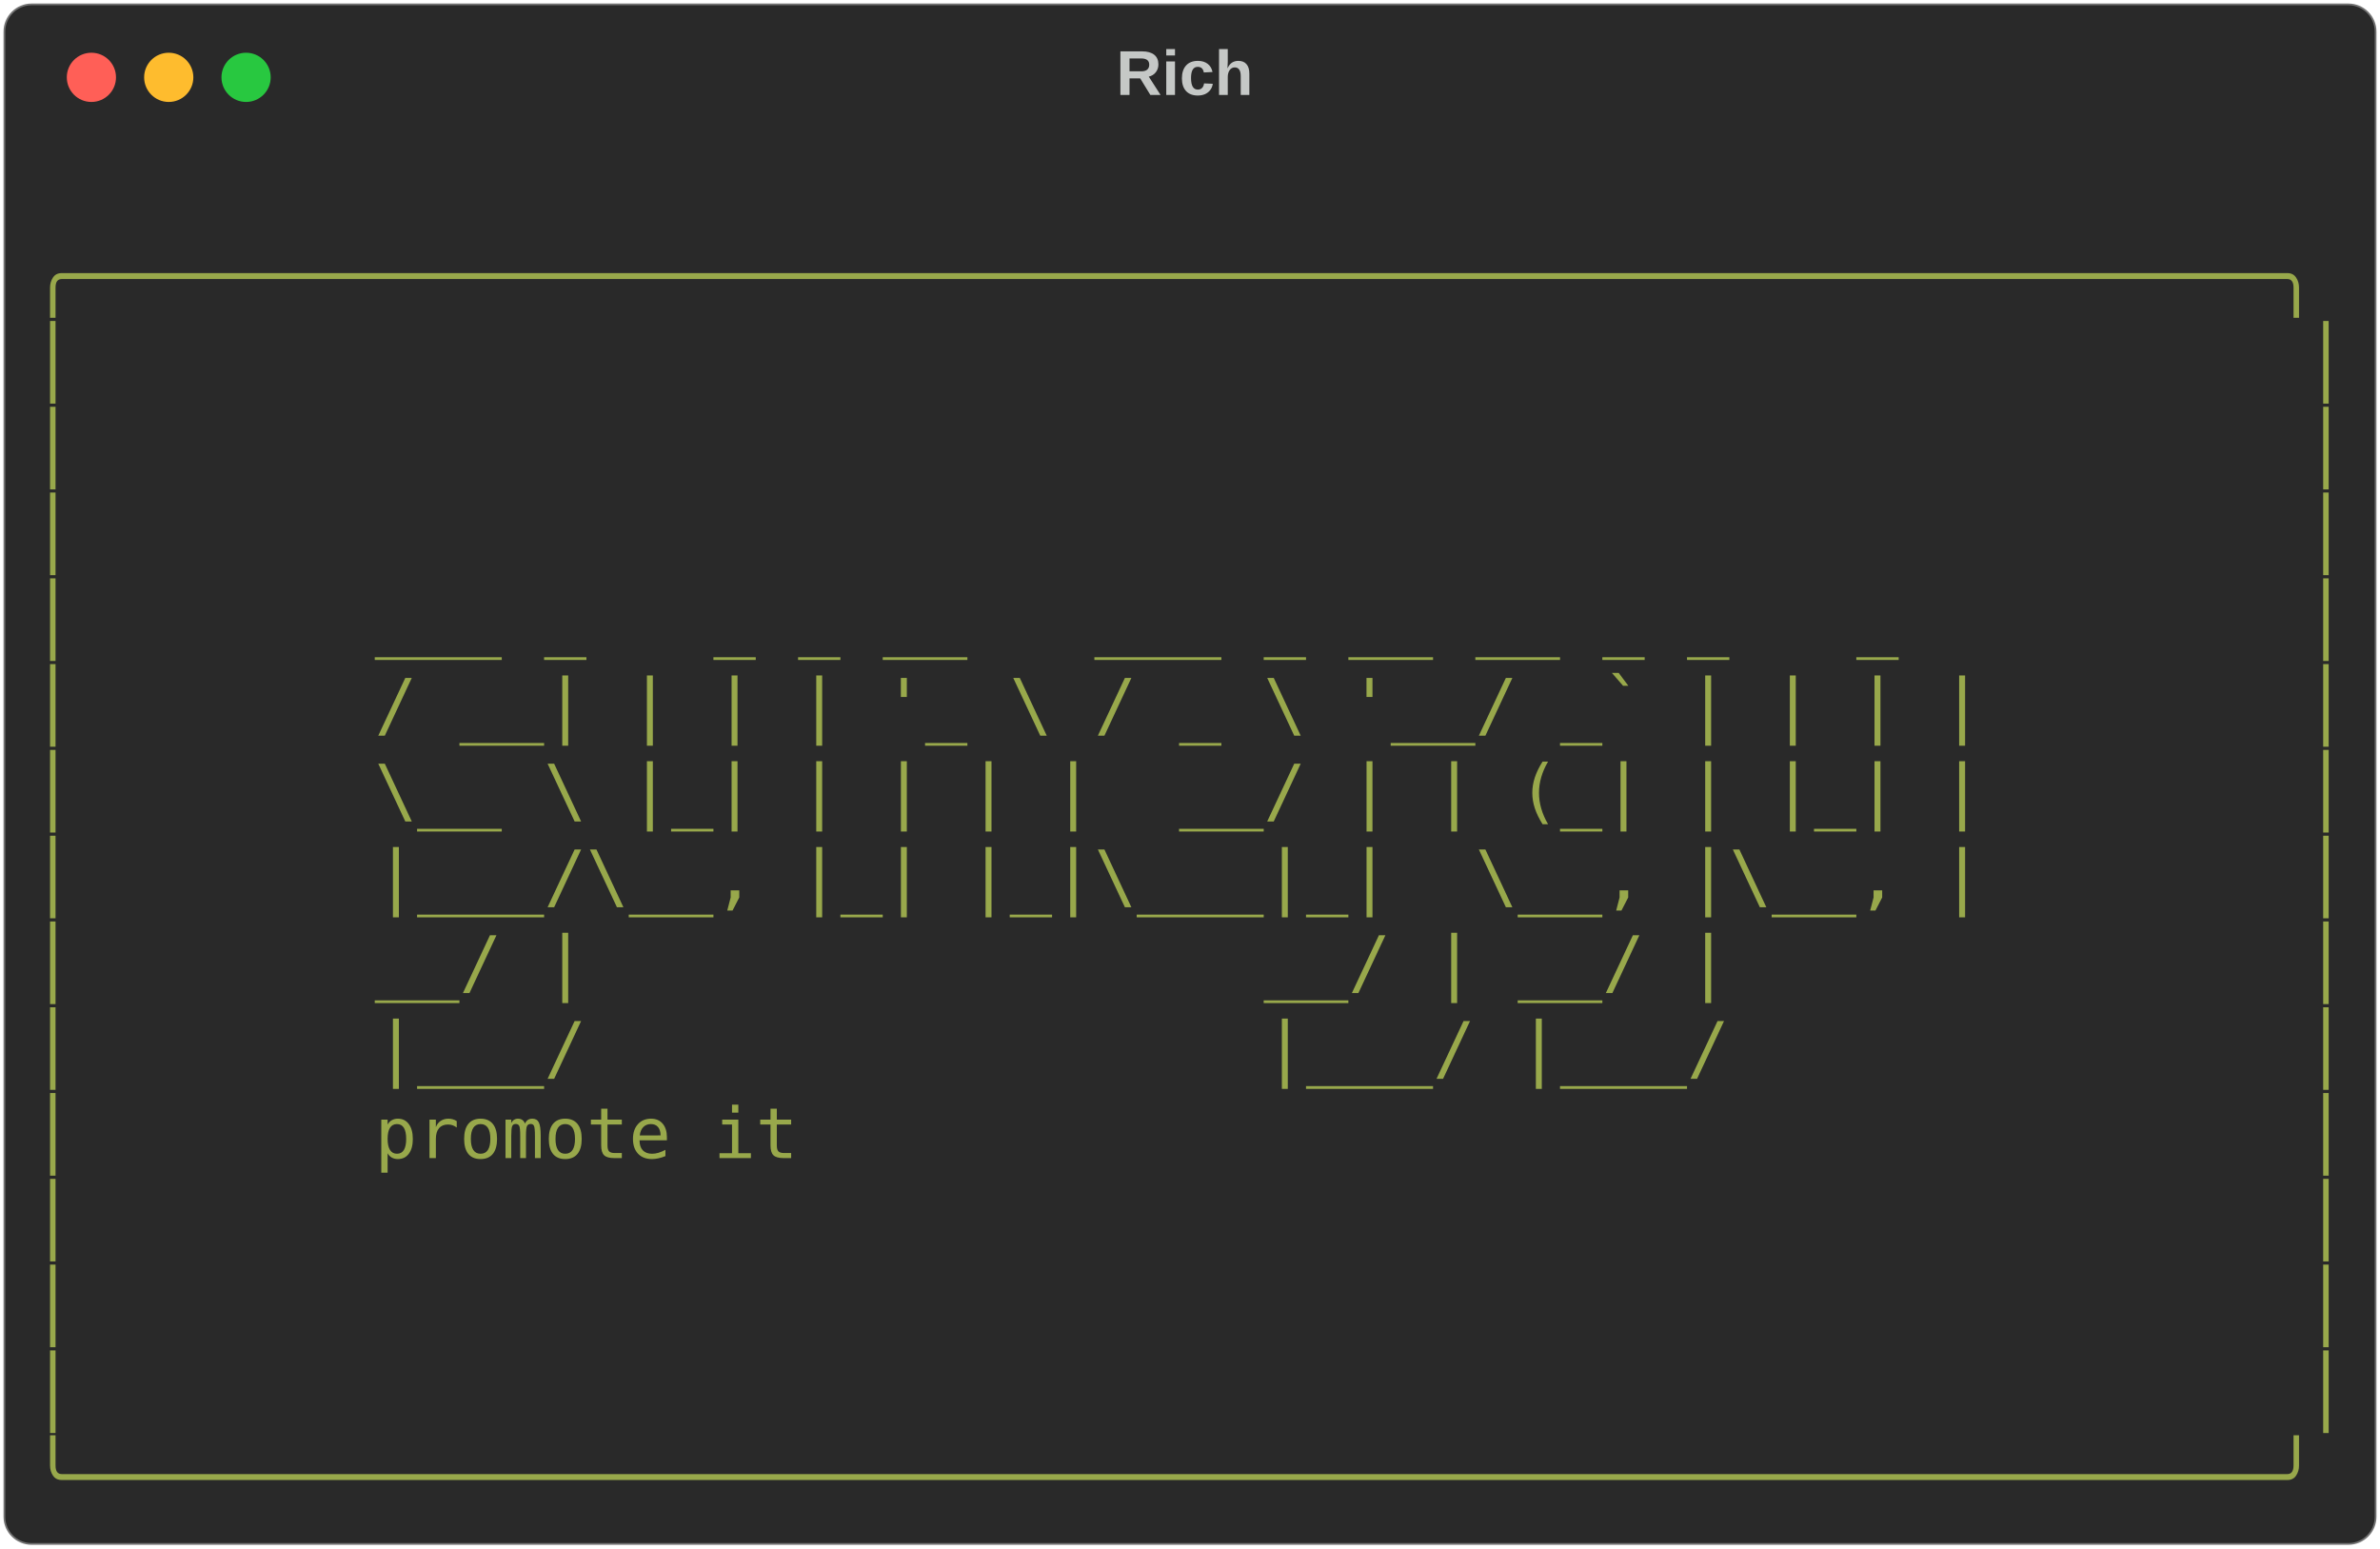
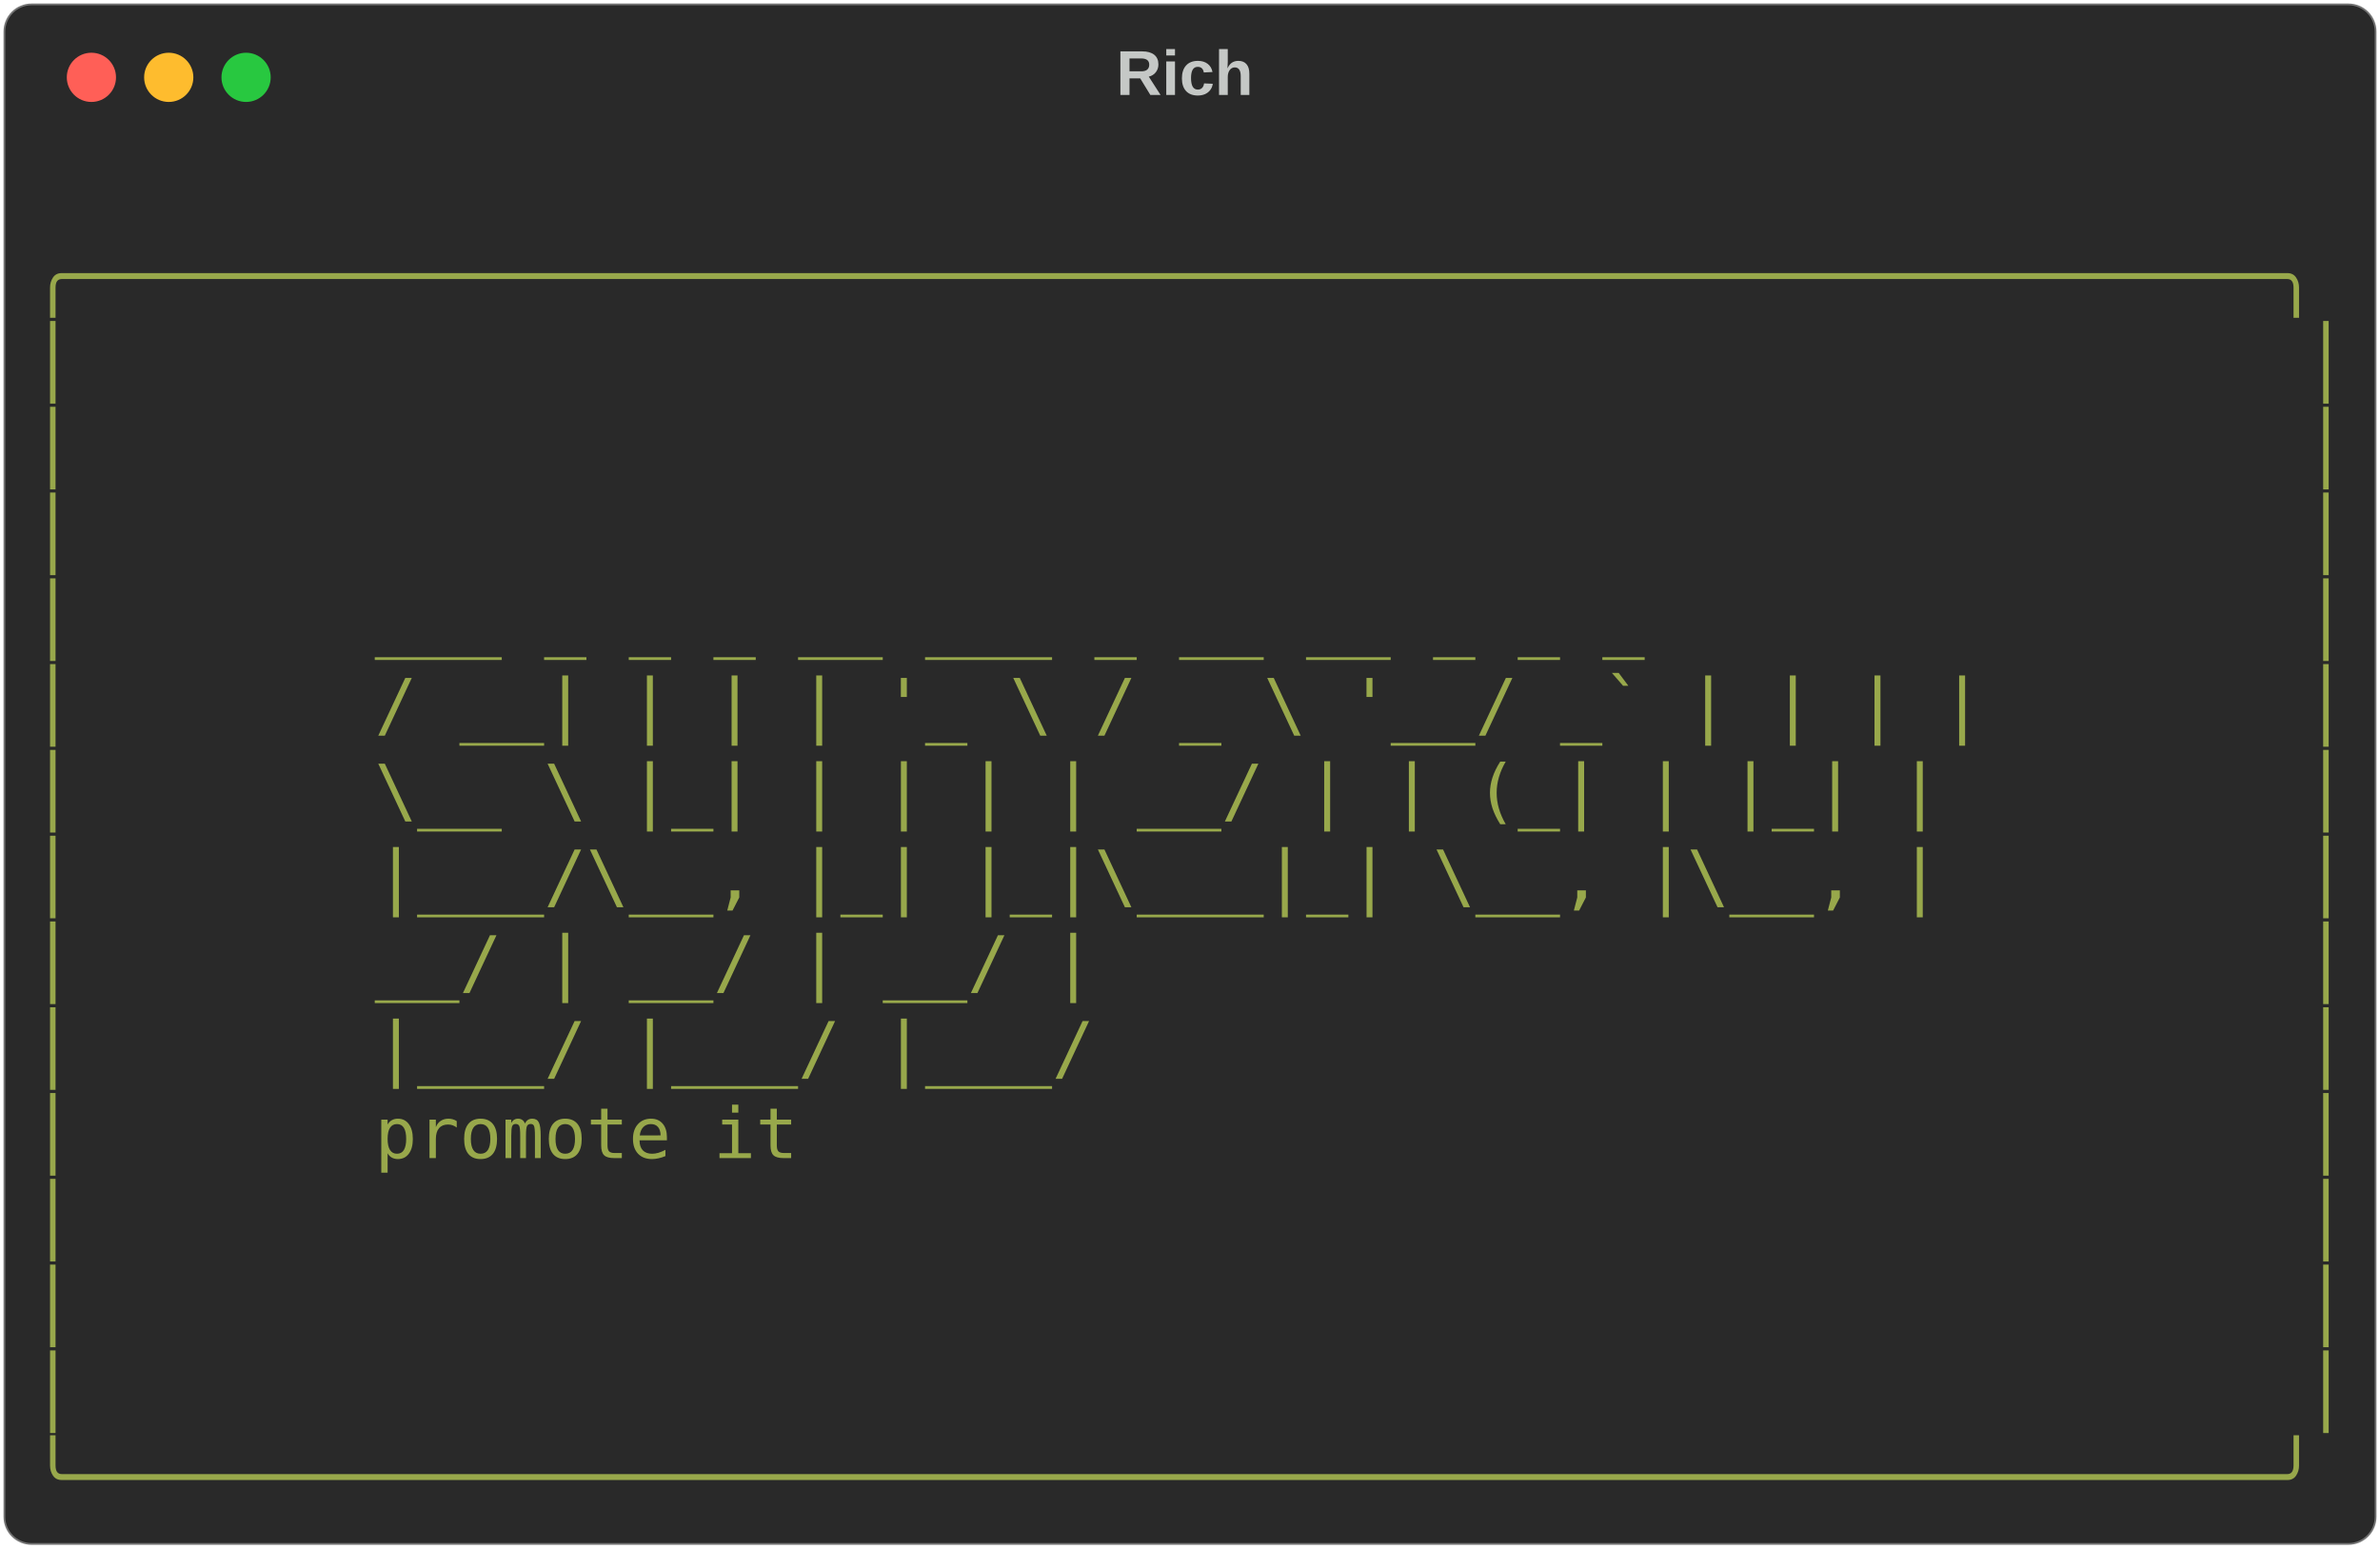
<svg xmlns="http://www.w3.org/2000/svg" class="rich-terminal" viewBox="0 0 677 440.4">
-   <style>
- 
-     @font-face {
-         font-family: "Fira Code";
-         src: local("FiraCode-Regular"),
-                 url("https://cdnjs.cloudflare.com/ajax/libs/firacode/6.2.0/woff2/FiraCode-Regular.woff2") format("woff2"),
-                 url("https://cdnjs.cloudflare.com/ajax/libs/firacode/6.2.0/woff/FiraCode-Regular.woff") format("woff");
-         font-style: normal;
-         font-weight: 400;
-     }
-     @font-face {
-         font-family: "Fira Code";
-         src: local("FiraCode-Bold"),
-                 url("https://cdnjs.cloudflare.com/ajax/libs/firacode/6.2.0/woff2/FiraCode-Bold.woff2") format("woff2"),
-                 url("https://cdnjs.cloudflare.com/ajax/libs/firacode/6.2.0/woff/FiraCode-Bold.woff") format("woff");
-         font-style: bold;
-         font-weight: 700;
-     }
- 
-     .terminal-2795577331-matrix {
-         font-family: Fira Code, monospace;
-         font-size: 20px;
-         line-height: 24.4px;
-         font-variant-east-asian: full-width;
-     }
- 
-     .terminal-2795577331-title {
-         font-size: 18px;
-         font-weight: bold;
-         font-family: arial;
-     }
- 
-     .terminal-2795577331-r1 { fill: #98a84b }
- .terminal-2795577331-r2 { fill: #c5c8c6 }
-     </style>
+   <style>@font-face{font-family:"Fira Code";src:local("FiraCode-Regular"),url(https://cdnjs.cloudflare.com/ajax/libs/firacode/6.2.0/woff2/FiraCode-Regular.woff2) format("woff2"),url(https://cdnjs.cloudflare.com/ajax/libs/firacode/6.2.0/woff/FiraCode-Regular.woff) format("woff");font-style:normal;font-weight:400}@font-face{font-family:"Fira Code";src:local("FiraCode-Bold"),url(https://cdnjs.cloudflare.com/ajax/libs/firacode/6.2.0/woff2/FiraCode-Bold.woff2) format("woff2"),url(https://cdnjs.cloudflare.com/ajax/libs/firacode/6.2.0/woff/FiraCode-Bold.woff) format("woff");font-style:bold;font-weight:700}.terminal-2795577331-matrix{font-family:Fira Code,monospace;font-size:20px;line-height:24.4px;font-variant-east-asian:full-width}.terminal-2795577331-title{font-size:18px;font-weight:700;font-family:arial}.terminal-2795577331-r1{fill:#98a84b}</style>
  <defs>
    <clipPath id="terminal-2795577331-clip-terminal">
-       <rect x="0" y="0" width="657.8" height="389.4" />
+       <rect width="657.8" height="389.4" x="0" y="0" />
    </clipPath>
    <clipPath id="terminal-2795577331-line-0">
-       <rect x="0" y="1.5" width="658.8" height="24.65" />
+       <rect width="658.8" height="24.65" x="0" y="1.5" />
    </clipPath>
    <clipPath id="terminal-2795577331-line-1">
-       <rect x="0" y="25.9" width="658.8" height="24.65" />
+       <rect width="658.8" height="24.65" x="0" y="25.9" />
    </clipPath>
    <clipPath id="terminal-2795577331-line-2">
-       <rect x="0" y="50.3" width="658.8" height="24.65" />
+       <rect width="658.8" height="24.65" x="0" y="50.3" />
    </clipPath>
    <clipPath id="terminal-2795577331-line-3">
-       <rect x="0" y="74.7" width="658.8" height="24.65" />
+       <rect width="658.8" height="24.65" x="0" y="74.7" />
    </clipPath>
    <clipPath id="terminal-2795577331-line-4">
-       <rect x="0" y="99.1" width="658.8" height="24.65" />
+       <rect width="658.8" height="24.65" x="0" y="99.1" />
    </clipPath>
    <clipPath id="terminal-2795577331-line-5">
-       <rect x="0" y="123.5" width="658.8" height="24.65" />
+       <rect width="658.8" height="24.65" x="0" y="123.5" />
    </clipPath>
    <clipPath id="terminal-2795577331-line-6">
-       <rect x="0" y="147.9" width="658.8" height="24.65" />
+       <rect width="658.8" height="24.65" x="0" y="147.9" />
    </clipPath>
    <clipPath id="terminal-2795577331-line-7">
-       <rect x="0" y="172.3" width="658.8" height="24.65" />
+       <rect width="658.8" height="24.65" x="0" y="172.3" />
    </clipPath>
    <clipPath id="terminal-2795577331-line-8">
-       <rect x="0" y="196.7" width="658.8" height="24.65" />
+       <rect width="658.8" height="24.65" x="0" y="196.7" />
    </clipPath>
    <clipPath id="terminal-2795577331-line-9">
-       <rect x="0" y="221.1" width="658.8" height="24.65" />
+       <rect width="658.8" height="24.65" x="0" y="221.1" />
    </clipPath>
    <clipPath id="terminal-2795577331-line-10">
-       <rect x="0" y="245.5" width="658.8" height="24.65" />
+       <rect width="658.8" height="24.65" x="0" y="245.5" />
    </clipPath>
    <clipPath id="terminal-2795577331-line-11">
-       <rect x="0" y="269.9" width="658.8" height="24.65" />
+       <rect width="658.8" height="24.65" x="0" y="269.9" />
    </clipPath>
    <clipPath id="terminal-2795577331-line-12">
-       <rect x="0" y="294.3" width="658.8" height="24.65" />
+       <rect width="658.8" height="24.65" x="0" y="294.3" />
    </clipPath>
    <clipPath id="terminal-2795577331-line-13">
-       <rect x="0" y="318.7" width="658.8" height="24.65" />
+       <rect width="658.8" height="24.65" x="0" y="318.7" />
    </clipPath>
    <clipPath id="terminal-2795577331-line-14">
-       <rect x="0" y="343.1" width="658.8" height="24.65" />
+       <rect width="658.8" height="24.65" x="0" y="343.1" />
    </clipPath>
  </defs>
-   <rect fill="#292929" stroke="rgba(255,255,255,0.35)" stroke-width="1" x="1" y="1" width="675" height="438.4" rx="8" />
-   <text class="terminal-2795577331-title" fill="#c5c8c6" text-anchor="middle" x="337" y="27">Rich</text>
+   <rect width="675" height="438.4" x="1" y="1" fill="#292929" stroke="rgba(255,255,255,0.35)" stroke-width="1" rx="8" />
+   <text x="337" y="27" fill="#c5c8c6" class="terminal-2795577331-title" text-anchor="middle">Rich</text>
  <g transform="translate(26,22)">
    <circle cx="0" cy="0" r="7" fill="#ff5f57" />
    <circle cx="22" cy="0" r="7" fill="#febc2e" />
    <circle cx="44" cy="0" r="7" fill="#28c840" />
  </g>
-   <g transform="translate(9, 41)" clip-path="url(#terminal-2795577331-clip-terminal)">
+   <g clip-path="url(#terminal-2795577331-clip-terminal)" transform="translate(9, 41)">
    <g class="terminal-2795577331-matrix">
-       <text class="terminal-2795577331-r2" x="658.8" y="20" textLength="12.2" clip-path="url(#terminal-2795577331-line-0)">
- </text>
-       <text class="terminal-2795577331-r1" x="0" y="44.4" textLength="658.8" clip-path="url(#terminal-2795577331-line-1)">╭────────────────────────────────────────────────────╮</text>
-       <text class="terminal-2795577331-r2" x="658.8" y="44.4" textLength="12.2" clip-path="url(#terminal-2795577331-line-1)">
- </text>
-       <text class="terminal-2795577331-r1" x="0" y="68.8" textLength="12.2" clip-path="url(#terminal-2795577331-line-2)">│</text>
-       <text class="terminal-2795577331-r1" x="646.6" y="68.8" textLength="12.2" clip-path="url(#terminal-2795577331-line-2)">│</text>
-       <text class="terminal-2795577331-r2" x="658.8" y="68.8" textLength="12.2" clip-path="url(#terminal-2795577331-line-2)">
- </text>
-       <text class="terminal-2795577331-r1" x="0" y="93.2" textLength="12.2" clip-path="url(#terminal-2795577331-line-3)">│</text>
-       <text class="terminal-2795577331-r1" x="646.6" y="93.2" textLength="12.2" clip-path="url(#terminal-2795577331-line-3)">│</text>
-       <text class="terminal-2795577331-r2" x="658.8" y="93.2" textLength="12.2" clip-path="url(#terminal-2795577331-line-3)">
- </text>
-       <text class="terminal-2795577331-r1" x="0" y="117.6" textLength="12.2" clip-path="url(#terminal-2795577331-line-4)">│</text>
-       <text class="terminal-2795577331-r1" x="646.6" y="117.6" textLength="12.2" clip-path="url(#terminal-2795577331-line-4)">│</text>
-       <text class="terminal-2795577331-r2" x="658.8" y="117.6" textLength="12.2" clip-path="url(#terminal-2795577331-line-4)">
- </text>
-       <text class="terminal-2795577331-r1" x="0" y="142" textLength="12.2" clip-path="url(#terminal-2795577331-line-5)">│</text>
-       <text class="terminal-2795577331-r1" x="97.6" y="142" textLength="463.6" clip-path="url(#terminal-2795577331-line-5)"> ___ _   _ _ __   ___ _ __ __ _ _   _ </text>
-       <text class="terminal-2795577331-r1" x="646.6" y="142" textLength="12.2" clip-path="url(#terminal-2795577331-line-5)">│</text>
-       <text class="terminal-2795577331-r2" x="658.8" y="142" textLength="12.2" clip-path="url(#terminal-2795577331-line-5)">
- </text>
-       <text class="terminal-2795577331-r1" x="0" y="166.4" textLength="12.2" clip-path="url(#terminal-2795577331-line-6)">│</text>
-       <text class="terminal-2795577331-r1" x="97.6" y="166.4" textLength="463.6" clip-path="url(#terminal-2795577331-line-6)">/ __| | | | '_ \ / _ \ '__/ _` | | | |</text>
-       <text class="terminal-2795577331-r1" x="646.6" y="166.4" textLength="12.2" clip-path="url(#terminal-2795577331-line-6)">│</text>
-       <text class="terminal-2795577331-r2" x="658.8" y="166.4" textLength="12.2" clip-path="url(#terminal-2795577331-line-6)">
- </text>
-       <text class="terminal-2795577331-r1" x="0" y="190.8" textLength="12.2" clip-path="url(#terminal-2795577331-line-7)">│</text>
-       <text class="terminal-2795577331-r1" x="97.6" y="190.8" textLength="463.6" clip-path="url(#terminal-2795577331-line-7)">\__ \ |_| | | | |  __/ | | (_| | |_| |</text>
-       <text class="terminal-2795577331-r1" x="646.6" y="190.8" textLength="12.2" clip-path="url(#terminal-2795577331-line-7)">│</text>
-       <text class="terminal-2795577331-r2" x="658.8" y="190.8" textLength="12.2" clip-path="url(#terminal-2795577331-line-7)">
- </text>
-       <text class="terminal-2795577331-r1" x="0" y="215.2" textLength="12.2" clip-path="url(#terminal-2795577331-line-8)">│</text>
-       <text class="terminal-2795577331-r1" x="97.6" y="215.2" textLength="463.6" clip-path="url(#terminal-2795577331-line-8)">|___/\__, |_| |_|\___|_|  \__, |\__, |</text>
-       <text class="terminal-2795577331-r1" x="646.6" y="215.2" textLength="12.2" clip-path="url(#terminal-2795577331-line-8)">│</text>
-       <text class="terminal-2795577331-r2" x="658.8" y="215.2" textLength="12.2" clip-path="url(#terminal-2795577331-line-8)">
- </text>
-       <text class="terminal-2795577331-r1" x="0" y="239.6" textLength="12.2" clip-path="url(#terminal-2795577331-line-9)">│</text>
-       <text class="terminal-2795577331-r1" x="97.6" y="239.6" textLength="463.6" clip-path="url(#terminal-2795577331-line-9)">      __/ |                __/ | __/ |</text>
-       <text class="terminal-2795577331-r1" x="646.6" y="239.6" textLength="12.2" clip-path="url(#terminal-2795577331-line-9)">│</text>
-       <text class="terminal-2795577331-r2" x="658.8" y="239.6" textLength="12.2" clip-path="url(#terminal-2795577331-line-9)">
- </text>
-       <text class="terminal-2795577331-r1" x="0" y="264" textLength="12.2" clip-path="url(#terminal-2795577331-line-10)">│</text>
-       <text class="terminal-2795577331-r1" x="97.6" y="264" textLength="463.6" clip-path="url(#terminal-2795577331-line-10)">     |___/                |___/ |___/ </text>
-       <text class="terminal-2795577331-r1" x="646.6" y="264" textLength="12.2" clip-path="url(#terminal-2795577331-line-10)">│</text>
-       <text class="terminal-2795577331-r2" x="658.8" y="264" textLength="12.2" clip-path="url(#terminal-2795577331-line-10)">
- </text>
-       <text class="terminal-2795577331-r1" x="0" y="288.4" textLength="12.2" clip-path="url(#terminal-2795577331-line-11)">│</text>
-       <text class="terminal-2795577331-r1" x="97.6" y="288.4" textLength="463.6" clip-path="url(#terminal-2795577331-line-11)">                            promote it</text>
-       <text class="terminal-2795577331-r1" x="646.6" y="288.4" textLength="12.2" clip-path="url(#terminal-2795577331-line-11)">│</text>
-       <text class="terminal-2795577331-r2" x="658.8" y="288.4" textLength="12.2" clip-path="url(#terminal-2795577331-line-11)">
- </text>
-       <text class="terminal-2795577331-r1" x="0" y="312.8" textLength="12.2" clip-path="url(#terminal-2795577331-line-12)">│</text>
-       <text class="terminal-2795577331-r1" x="646.6" y="312.8" textLength="12.2" clip-path="url(#terminal-2795577331-line-12)">│</text>
-       <text class="terminal-2795577331-r2" x="658.8" y="312.8" textLength="12.2" clip-path="url(#terminal-2795577331-line-12)">
- </text>
-       <text class="terminal-2795577331-r1" x="0" y="337.2" textLength="12.2" clip-path="url(#terminal-2795577331-line-13)">│</text>
-       <text class="terminal-2795577331-r1" x="646.6" y="337.2" textLength="12.2" clip-path="url(#terminal-2795577331-line-13)">│</text>
-       <text class="terminal-2795577331-r2" x="658.8" y="337.2" textLength="12.2" clip-path="url(#terminal-2795577331-line-13)">
- </text>
-       <text class="terminal-2795577331-r1" x="0" y="361.6" textLength="12.2" clip-path="url(#terminal-2795577331-line-14)">│</text>
-       <text class="terminal-2795577331-r1" x="646.6" y="361.6" textLength="12.2" clip-path="url(#terminal-2795577331-line-14)">│</text>
-       <text class="terminal-2795577331-r2" x="658.8" y="361.6" textLength="12.2" clip-path="url(#terminal-2795577331-line-14)">
- </text>
-       <text class="terminal-2795577331-r1" x="0" y="386" textLength="658.8" clip-path="url(#terminal-2795577331-line-15)">╰────────────────────────────────────────────────────╯</text>
-       <text class="terminal-2795577331-r2" x="658.8" y="386" textLength="12.2" clip-path="url(#terminal-2795577331-line-15)">
- </text>
+       <text x="0" y="44.4" class="terminal-2795577331-r1" clip-path="url(#terminal-2795577331-line-1)" textLength="658.8">╭────────────────────────────────────────────────────╮</text>
+       <text x="0" y="68.8" class="terminal-2795577331-r1" clip-path="url(#terminal-2795577331-line-2)" textLength="12.2">│</text>
+       <text x="646.6" y="68.8" class="terminal-2795577331-r1" clip-path="url(#terminal-2795577331-line-2)" textLength="12.2">│</text>
+       <text x="0" y="93.2" class="terminal-2795577331-r1" clip-path="url(#terminal-2795577331-line-3)" textLength="12.2">│</text>
+       <text x="646.6" y="93.2" class="terminal-2795577331-r1" clip-path="url(#terminal-2795577331-line-3)" textLength="12.2">│</text>
+       <text x="0" y="117.6" class="terminal-2795577331-r1" clip-path="url(#terminal-2795577331-line-4)" textLength="12.2">│</text>
+       <text x="646.6" y="117.6" class="terminal-2795577331-r1" clip-path="url(#terminal-2795577331-line-4)" textLength="12.2">│</text>
+       <text x="0" y="142" class="terminal-2795577331-r1" clip-path="url(#terminal-2795577331-line-5)" textLength="12.2">│</text>
+       <text x="97.6" y="142" class="terminal-2795577331-r1" clip-path="url(#terminal-2795577331-line-5)" textLength="463.6">___ _ _ _ __ ___ _ __ __ _ _ _</text>
+       <text x="646.6" y="142" class="terminal-2795577331-r1" clip-path="url(#terminal-2795577331-line-5)" textLength="12.2">│</text>
+       <text x="0" y="166.4" class="terminal-2795577331-r1" clip-path="url(#terminal-2795577331-line-6)" textLength="12.2">│</text>
+       <text x="97.6" y="166.4" class="terminal-2795577331-r1" clip-path="url(#terminal-2795577331-line-6)" textLength="463.6">/ __| | | | '_ \ / _ \ '__/ _` | | | |</text>
+       <text x="646.6" y="166.4" class="terminal-2795577331-r1" clip-path="url(#terminal-2795577331-line-6)" textLength="12.2">│</text>
+       <text x="0" y="190.8" class="terminal-2795577331-r1" clip-path="url(#terminal-2795577331-line-7)" textLength="12.2">│</text>
+       <text x="97.6" y="190.8" class="terminal-2795577331-r1" clip-path="url(#terminal-2795577331-line-7)" textLength="463.6">\__ \ |_| | | | | __/ | | (_| | |_| |</text>
+       <text x="646.6" y="190.8" class="terminal-2795577331-r1" clip-path="url(#terminal-2795577331-line-7)" textLength="12.2">│</text>
+       <text x="0" y="215.2" class="terminal-2795577331-r1" clip-path="url(#terminal-2795577331-line-8)" textLength="12.2">│</text>
+       <text x="97.6" y="215.2" class="terminal-2795577331-r1" clip-path="url(#terminal-2795577331-line-8)" textLength="463.6">|___/\__, |_| |_|\___|_| \__, |\__, |</text>
+       <text x="646.6" y="215.2" class="terminal-2795577331-r1" clip-path="url(#terminal-2795577331-line-8)" textLength="12.2">│</text>
+       <text x="0" y="239.6" class="terminal-2795577331-r1" clip-path="url(#terminal-2795577331-line-9)" textLength="12.2">│</text>
+       <text x="97.6" y="239.6" class="terminal-2795577331-r1" clip-path="url(#terminal-2795577331-line-9)" textLength="463.6">__/ | __/ | __/ |</text>
+       <text x="646.6" y="239.6" class="terminal-2795577331-r1" clip-path="url(#terminal-2795577331-line-9)" textLength="12.2">│</text>
+       <text x="0" y="264" class="terminal-2795577331-r1" clip-path="url(#terminal-2795577331-line-10)" textLength="12.2">│</text>
+       <text x="97.6" y="264" class="terminal-2795577331-r1" clip-path="url(#terminal-2795577331-line-10)" textLength="463.6">|___/ |___/ |___/</text>
+       <text x="646.6" y="264" class="terminal-2795577331-r1" clip-path="url(#terminal-2795577331-line-10)" textLength="12.2">│</text>
+       <text x="0" y="288.4" class="terminal-2795577331-r1" clip-path="url(#terminal-2795577331-line-11)" textLength="12.2">│</text>
+       <text x="97.6" y="288.4" class="terminal-2795577331-r1" clip-path="url(#terminal-2795577331-line-11)" textLength="463.6">promote it</text>
+       <text x="646.6" y="288.4" class="terminal-2795577331-r1" clip-path="url(#terminal-2795577331-line-11)" textLength="12.2">│</text>
+       <text x="0" y="312.8" class="terminal-2795577331-r1" clip-path="url(#terminal-2795577331-line-12)" textLength="12.2">│</text>
+       <text x="646.6" y="312.8" class="terminal-2795577331-r1" clip-path="url(#terminal-2795577331-line-12)" textLength="12.2">│</text>
+       <text x="0" y="337.2" class="terminal-2795577331-r1" clip-path="url(#terminal-2795577331-line-13)" textLength="12.2">│</text>
+       <text x="646.6" y="337.2" class="terminal-2795577331-r1" clip-path="url(#terminal-2795577331-line-13)" textLength="12.2">│</text>
+       <text x="0" y="361.6" class="terminal-2795577331-r1" clip-path="url(#terminal-2795577331-line-14)" textLength="12.2">│</text>
+       <text x="646.6" y="361.6" class="terminal-2795577331-r1" clip-path="url(#terminal-2795577331-line-14)" textLength="12.2">│</text>
+       <text x="0" y="386" class="terminal-2795577331-r1" clip-path="url(#terminal-2795577331-line-15)" textLength="658.8">╰────────────────────────────────────────────────────╯</text>
    </g>
  </g>
</svg>
